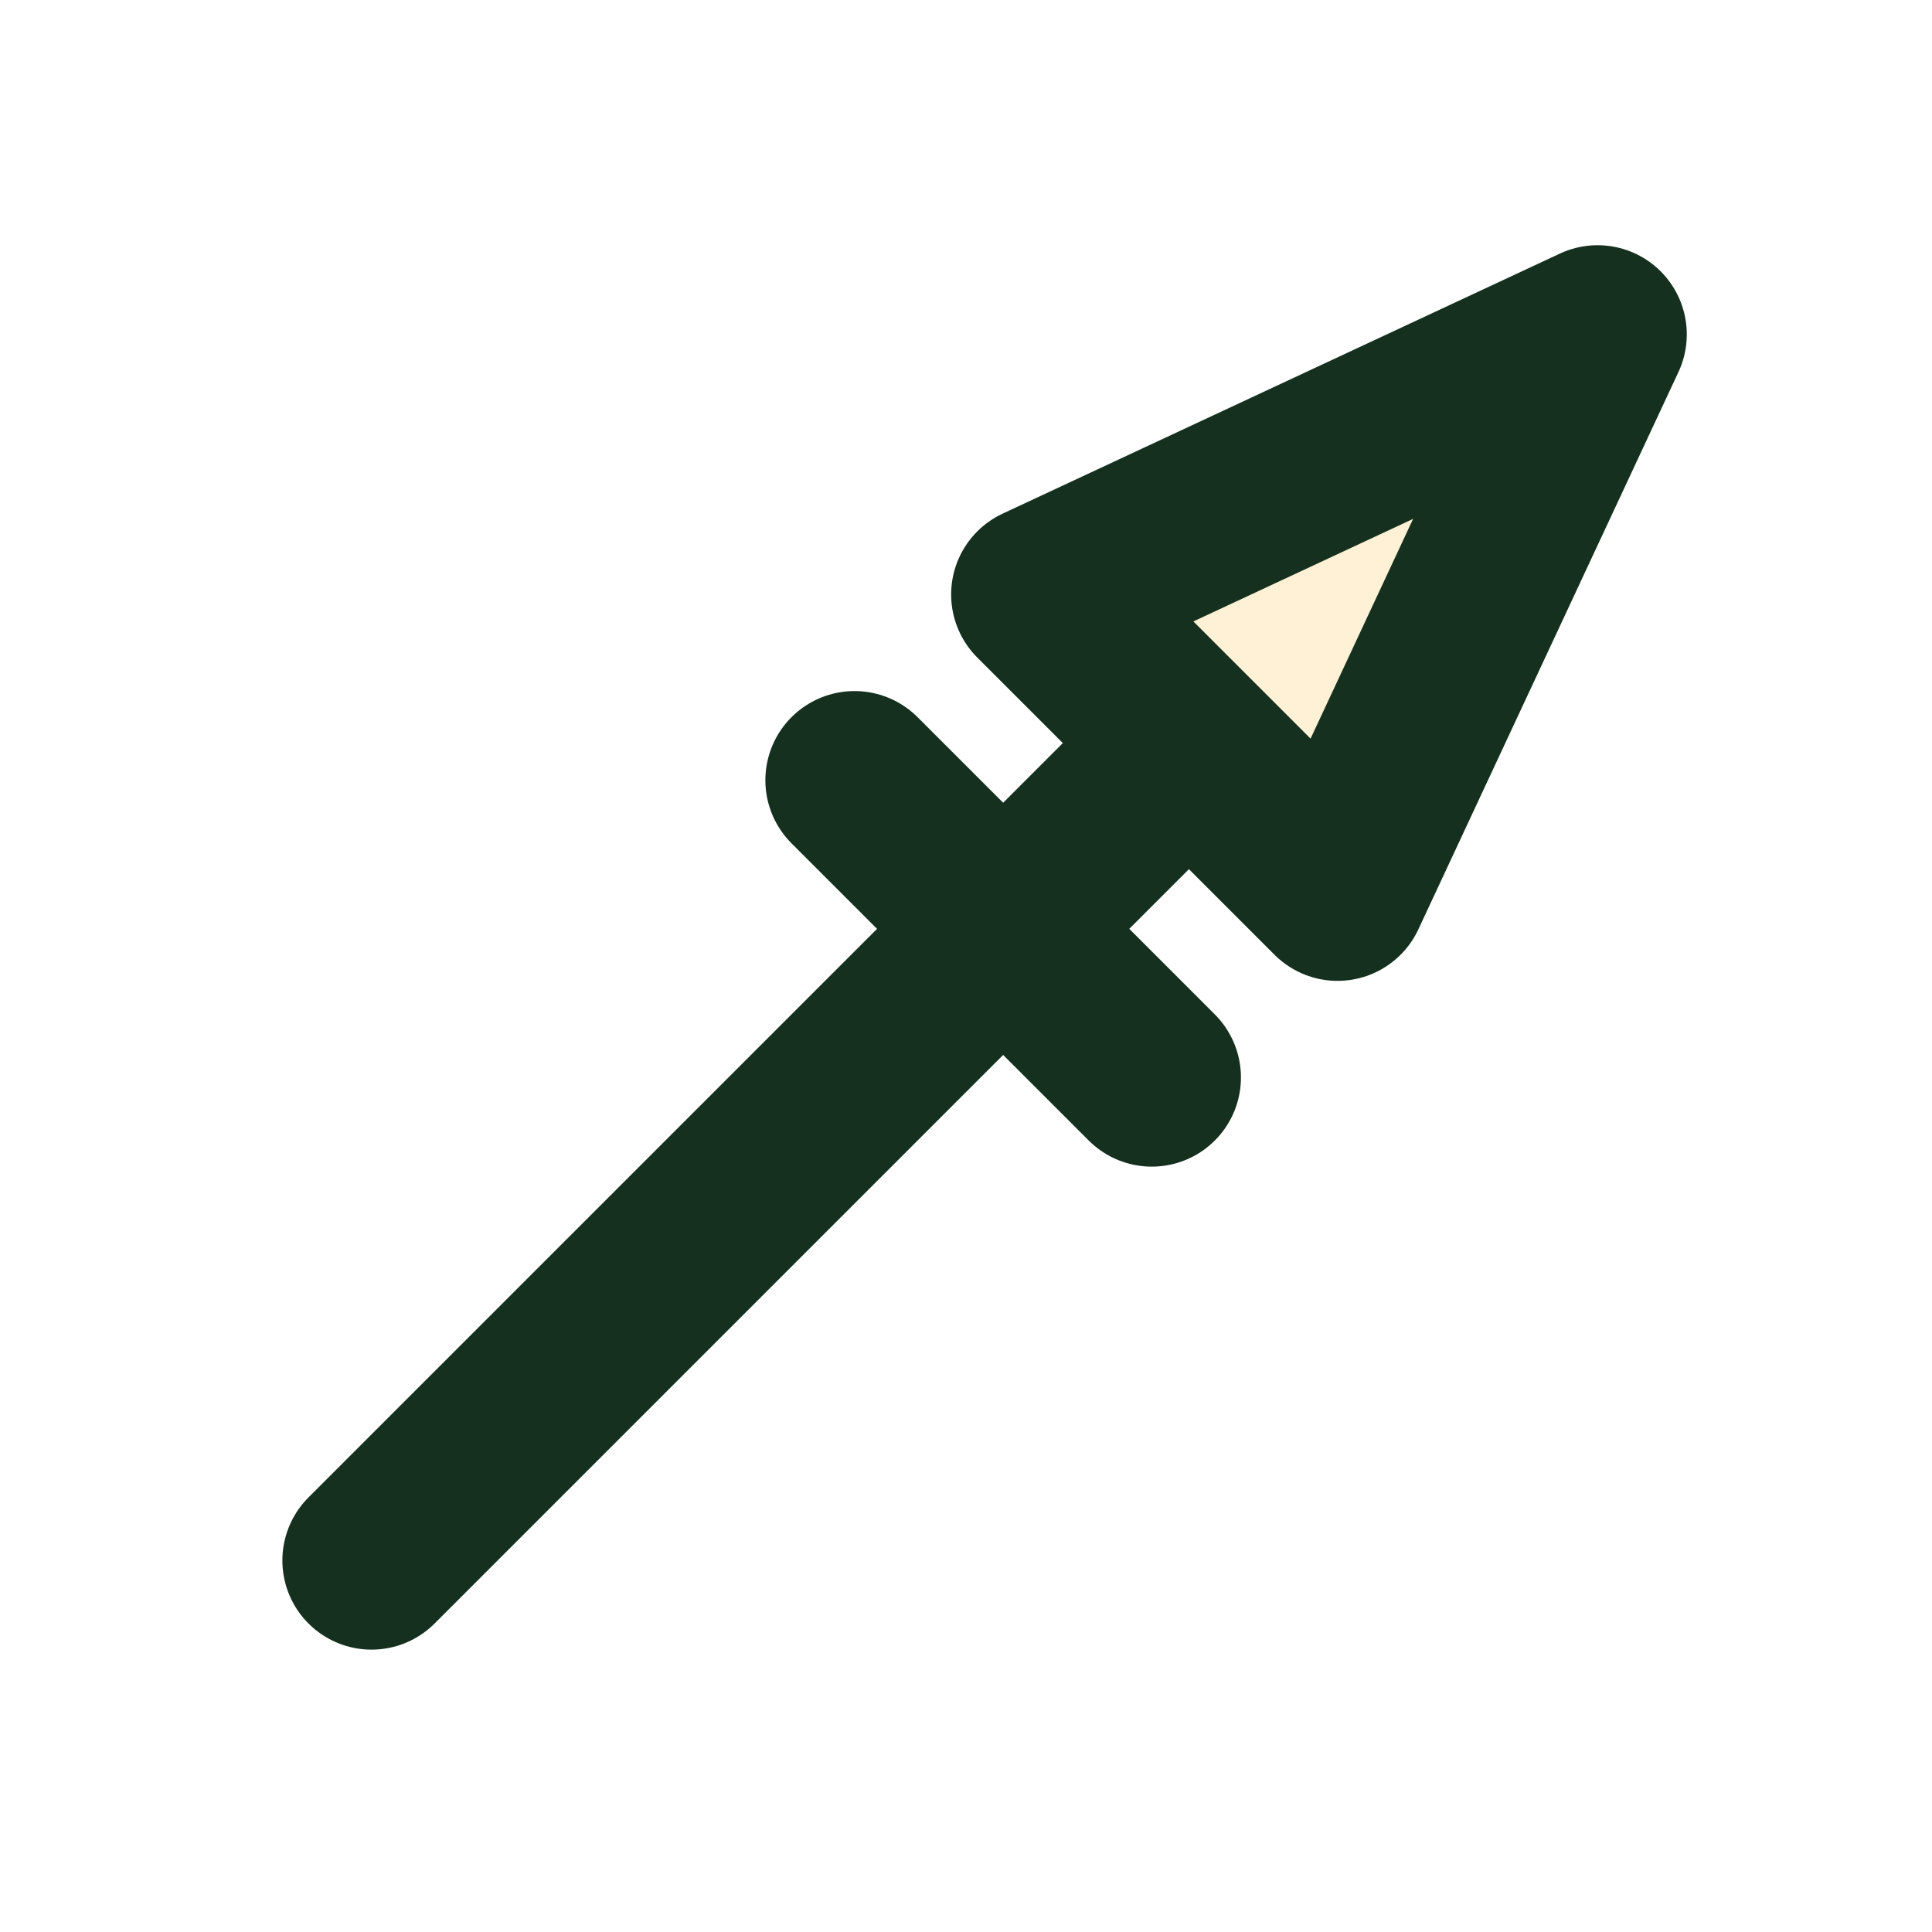
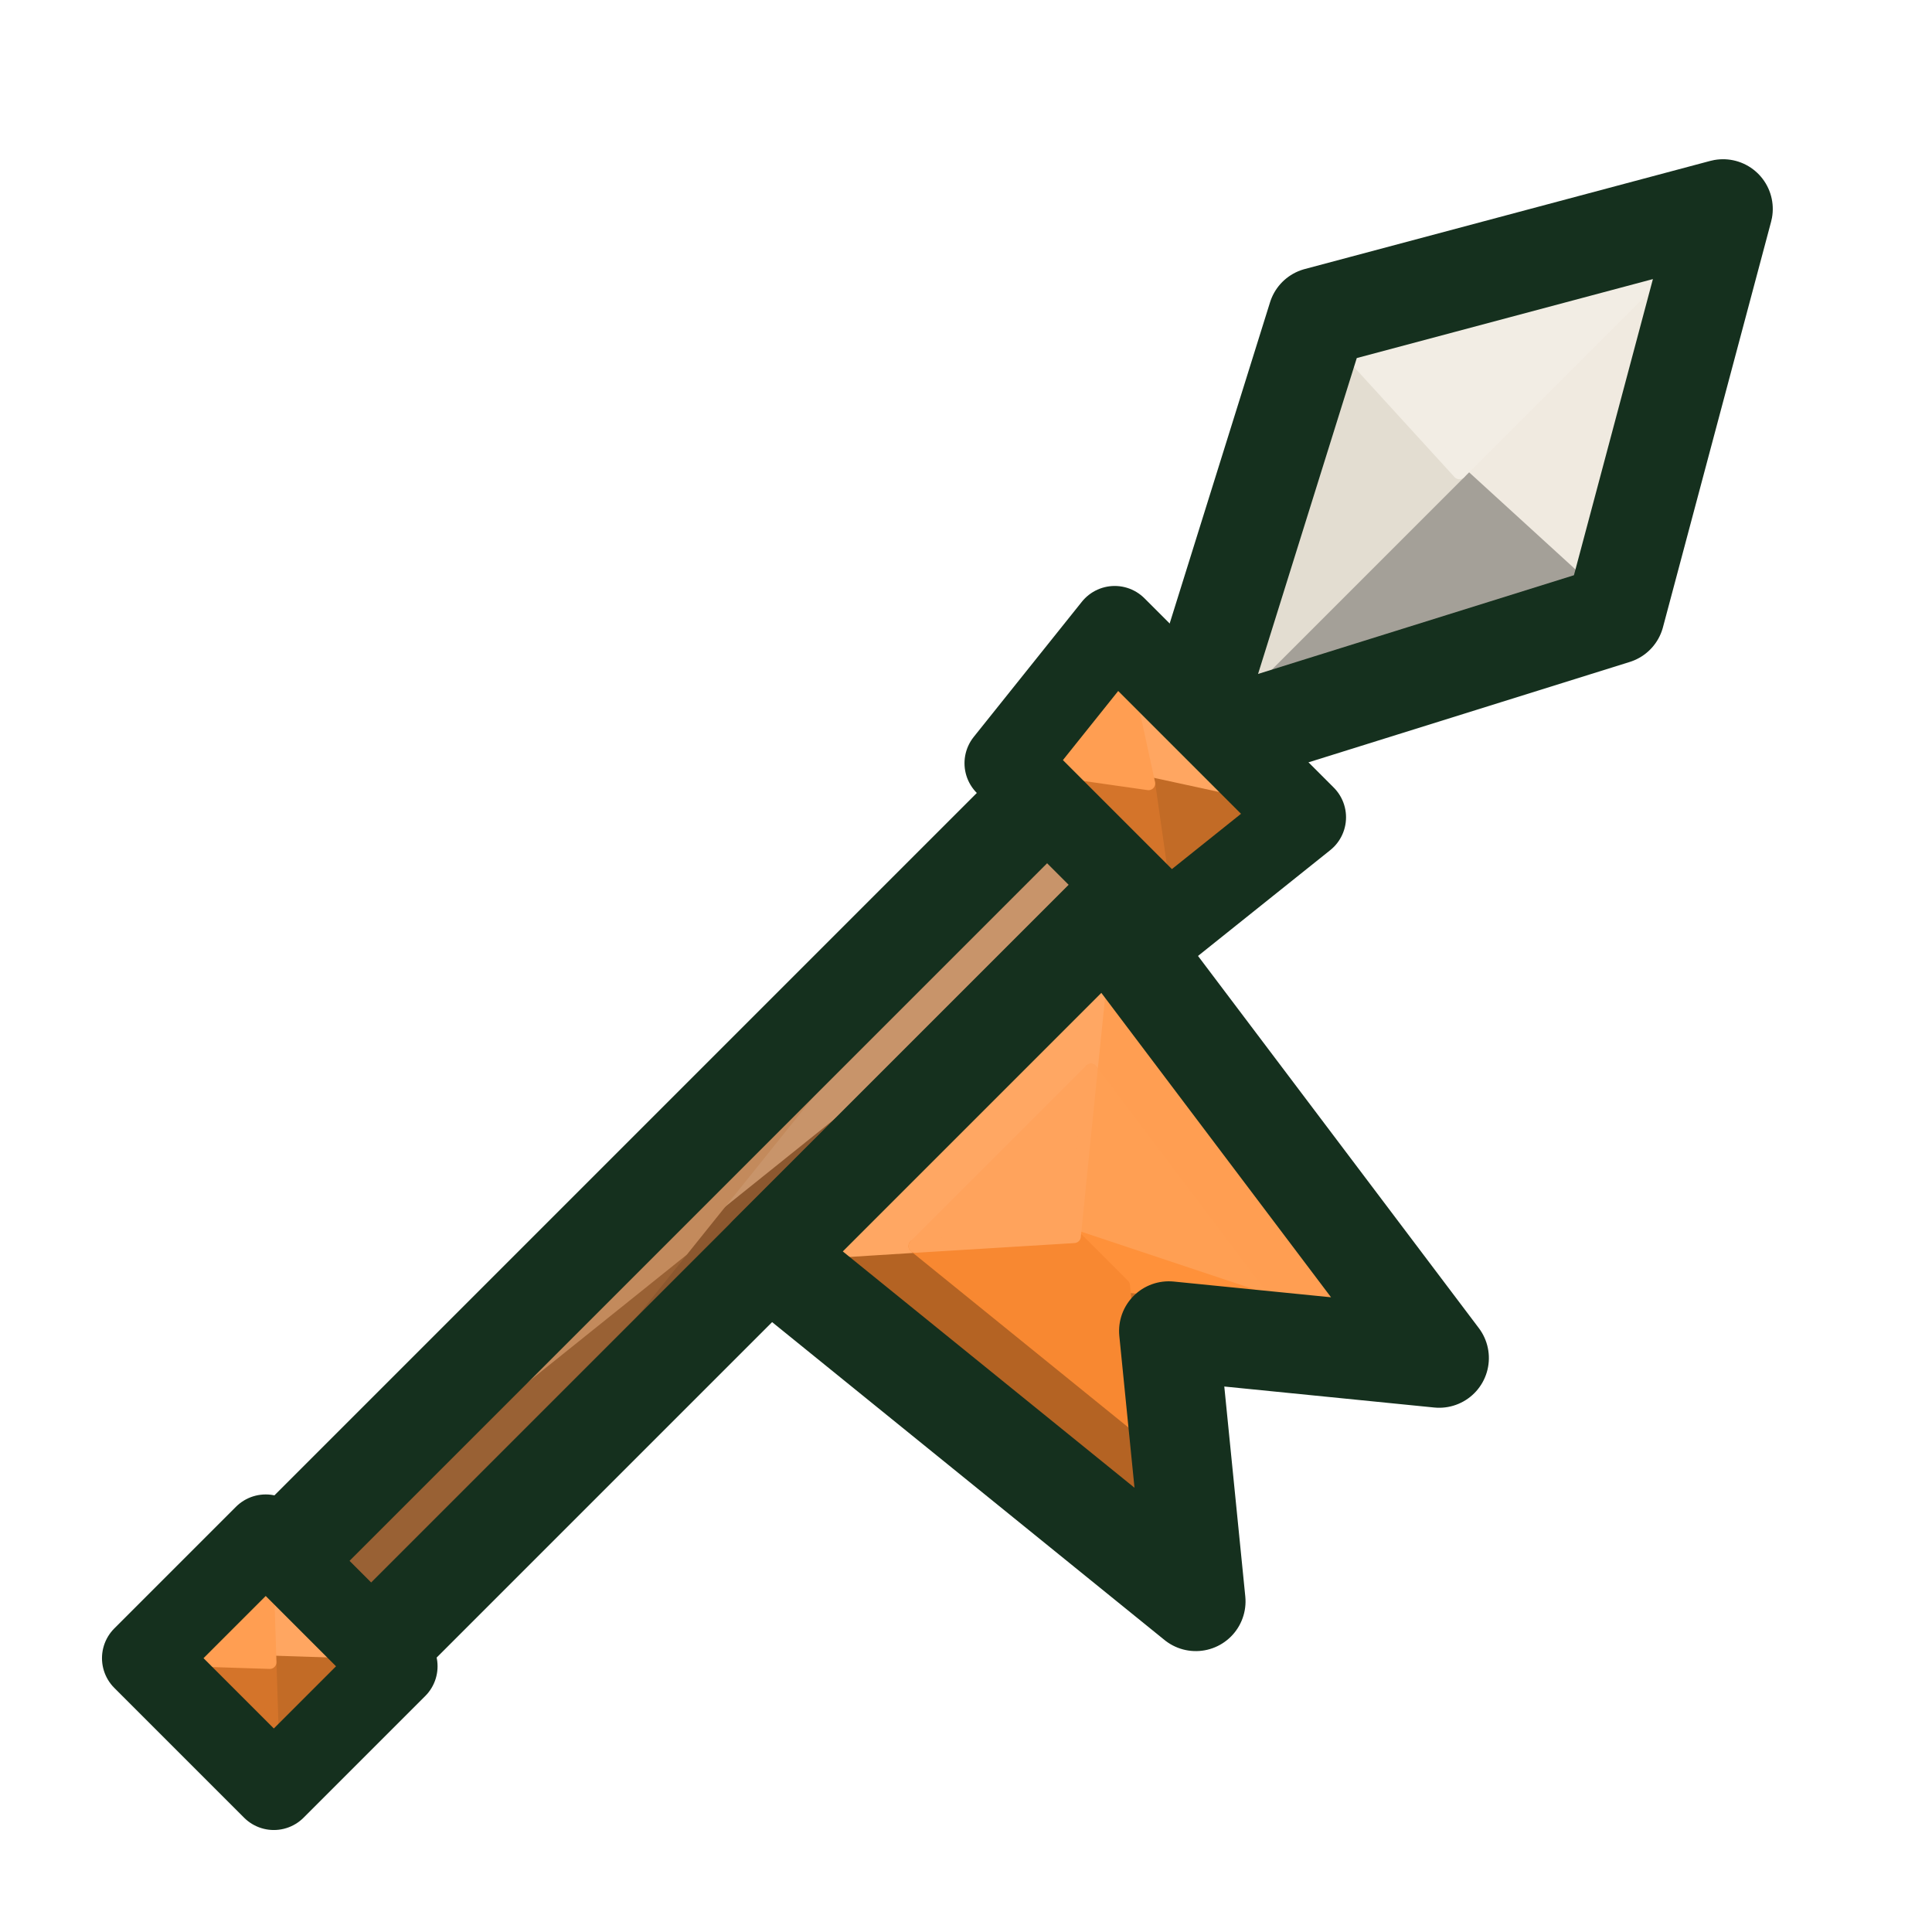
- <svg xmlns="http://www.w3.org/2000/svg" width="24" height="24" viewBox="-1 -1 26 26" fill="none" stroke="#15301E" stroke-width="2.4" stroke-linecap="round" stroke-linejoin="round">
-   <path d="M4 20 L15 9" fill="none" />
-   <path d="M13 7 L20.5 3.5 L17 11 Z" fill="#FFF1D6" />
-   <path d="M10.5 9.5 L14.5 13.5" fill="none" />
+ <svg xmlns="http://www.w3.org/2000/svg" width="48" height="48" viewBox="0 0 48 48">
+   <defs>
+     <clipPath id="lance_garde_fou-c0">
+       <polygon points="22.30,19.00 25.70,19.00 25.70,50.00 22.30,50.00" />
+     </clipPath>
+     <clipPath id="lance_garde_fou-c1">
+       <polygon points="25.70,20.50 40.00,22.50 34.50,27.00 40.00,31.50 25.70,33.00" />
+     </clipPath>
+     <clipPath id="lance_garde_fou-c2">
+       <polygon points="24.00,-4.00 29.50,5.50 24.00,16.00 18.50,5.50" />
+     </clipPath>
+     <clipPath id="lance_garde_fou-c3">
+       <polygon points="20.50,15.00 27.50,15.00 27.00,19.50 21.00,19.50" />
+     </clipPath>
+     <clipPath id="lance_garde_fou-c4">
+       <polygon points="21.60,47.50 26.40,47.50 26.40,52.00 21.60,52.00" />
+     </clipPath>
+   </defs>
+   <g transform="translate(24 24) rotate(45) scale(0.95) translate(-24 -24)">
+     <polygon points="22.30,19.00 25.70,19.00 25.70,50.00 22.30,50.00" fill="#B8743E" />
+     <g clip-path="url(#lance_garde_fou-c0)">
+       <polygon points="22.30,19.00 25.70,19.00 24.00,34.50" fill="#c8946a" stroke="#c8946a" stroke-width="0.35" stroke-linejoin="round" />
+       <polygon points="25.70,19.00 25.70,50.00 24.00,34.50" fill="#8c582f" stroke="#8c582f" stroke-width="0.35" stroke-linejoin="round" />
+       <polygon points="25.70,50.00 22.30,50.00 24.00,34.50" fill="#996134" stroke="#996134" stroke-width="0.35" stroke-linejoin="round" />
+       <polygon points="22.30,50.00 22.30,19.00 24.00,34.50" fill="#c38a5c" stroke="#c38a5c" stroke-width="0.35" stroke-linejoin="round" />
+     </g>
+     <polygon points="22.30,19.00 25.70,19.00 25.70,50.00 22.30,50.00" fill="none" stroke="#15301E" stroke-width="2.6" stroke-linejoin="round" />
+     <polygon points="25.70,20.50 40.00,22.50 34.50,27.00 40.00,31.50 25.70,33.00" fill="#FF8C32" />
+     <g clip-path="url(#lance_garde_fou-c1)">
+       <polygon points="25.70,20.50 40.00,22.50 35.68,24.66 28.24,23.62" fill="#ff9e52" stroke="#ff9e52" stroke-width="0.35" stroke-linejoin="round" />
+       <polygon points="40.00,22.50 34.50,27.00 32.82,27.00 35.68,24.66" fill="#d6762a" stroke="#d6762a" stroke-width="0.35" stroke-linejoin="round" />
+       <polygon points="34.50,27.00 40.00,31.50 35.68,29.34 32.82,27.00" fill="#c66d27" stroke="#c66d27" stroke-width="0.35" stroke-linejoin="round" />
+       <polygon points="40.00,31.50 25.70,33.00 28.24,30.12 35.68,29.34" fill="#b46323" stroke="#b46323" stroke-width="0.35" stroke-linejoin="round" />
+       <polygon points="25.70,33.00 25.70,20.50 28.24,23.62 28.24,30.12" fill="#ffa763" stroke="#ffa763" stroke-width="0.35" stroke-linejoin="round" />
+       <polygon points="28.24,23.62 35.68,24.66 31.00,27.00" fill="#ff9f53" stroke="#ff9f53" stroke-width="0.35" stroke-linejoin="round" />
+       <polygon points="35.68,24.66 32.82,27.00 31.00,27.00" fill="#ff913a" stroke="#ff913a" stroke-width="0.35" stroke-linejoin="round" />
+       <polygon points="32.82,27.00 35.68,29.34 31.00,27.00" fill="#f88831" stroke="#f88831" stroke-width="0.35" stroke-linejoin="round" />
+       <polygon points="35.68,29.34 28.24,30.12 31.00,27.00" fill="#f88831" stroke="#f88831" stroke-width="0.35" stroke-linejoin="round" />
+       <polygon points="28.24,30.12 28.24,23.62 31.00,27.00" fill="#ffa35c" stroke="#ffa35c" stroke-width="0.35" stroke-linejoin="round" />
+     </g>
+     <polygon points="25.70,20.50 40.00,22.50 34.50,27.00 40.00,31.50 25.70,33.00" fill="none" stroke="#15301E" stroke-width="2.6" stroke-linejoin="round" />
+     <polygon points="24.00,-4.00 29.50,5.50 24.00,16.00 18.50,5.50" fill="#EEE8DC" />
+     <g clip-path="url(#lance_garde_fou-c2)">
+       <polygon points="24.00,-4.00 29.50,5.50 24.00,5.75" fill="#f0eae0" stroke="#f0eae0" stroke-width="0.35" stroke-linejoin="round" />
+       <polygon points="29.50,5.50 24.00,16.00 24.00,5.75" fill="#a4a098" stroke="#a4a098" stroke-width="0.35" stroke-linejoin="round" />
+       <polygon points="24.00,16.00 18.50,5.50 24.00,5.75" fill="#e3ddd1" stroke="#e3ddd1" stroke-width="0.35" stroke-linejoin="round" />
+       <polygon points="18.50,5.50 24.00,-4.00 24.00,5.75" fill="#f2ede4" stroke="#f2ede4" stroke-width="0.35" stroke-linejoin="round" />
+     </g>
+     <polygon points="24.00,-4.00 29.50,5.50 24.00,16.00 18.50,5.50" fill="none" stroke="#15301E" stroke-width="2.6" stroke-linejoin="round" />
+     <polygon points="20.50,15.00 27.50,15.00 27.00,19.50 21.00,19.50" fill="#FF8C32" />
+     <g clip-path="url(#lance_garde_fou-c3)">
+       <polygon points="20.50,15.00 27.50,15.00 24.00,17.25" fill="#ffa661" stroke="#ffa661" stroke-width="0.35" stroke-linejoin="round" />
+       <polygon points="27.50,15.00 27.00,19.50 24.00,17.25" fill="#c26b26" stroke="#c26b26" stroke-width="0.35" stroke-linejoin="round" />
+       <polygon points="27.00,19.50 21.00,19.50 24.00,17.25" fill="#d4742a" stroke="#d4742a" stroke-width="0.35" stroke-linejoin="round" />
+       <polygon points="21.00,19.50 20.50,15.00 24.00,17.25" fill="#ff9e52" stroke="#ff9e52" stroke-width="0.35" stroke-linejoin="round" />
+     </g>
+     <polygon points="20.50,15.00 27.50,15.00 27.00,19.50 21.00,19.50" fill="none" stroke="#15301E" stroke-width="2.2" stroke-linejoin="round" />
+     <polygon points="21.60,47.50 26.40,47.50 26.40,52.00 21.60,52.00" fill="#FF8C32" />
+     <g clip-path="url(#lance_garde_fou-c4)">
+       <polygon points="21.60,47.50 26.40,47.50 24.00,49.75" fill="#ffa661" stroke="#ffa661" stroke-width="0.35" stroke-linejoin="round" />
+       <polygon points="26.40,47.50 26.40,52.00 24.00,49.75" fill="#c26b26" stroke="#c26b26" stroke-width="0.35" stroke-linejoin="round" />
+       <polygon points="26.40,52.00 21.60,52.00 24.00,49.75" fill="#d4742a" stroke="#d4742a" stroke-width="0.35" stroke-linejoin="round" />
+       <polygon points="21.60,52.00 21.60,47.50 24.00,49.75" fill="#ff9e52" stroke="#ff9e52" stroke-width="0.35" stroke-linejoin="round" />
+     </g>
+     <polygon points="21.60,47.50 26.40,47.50 26.40,52.00 21.60,52.00" fill="none" stroke="#15301E" stroke-width="2.2" stroke-linejoin="round" />
+   </g>
</svg>
